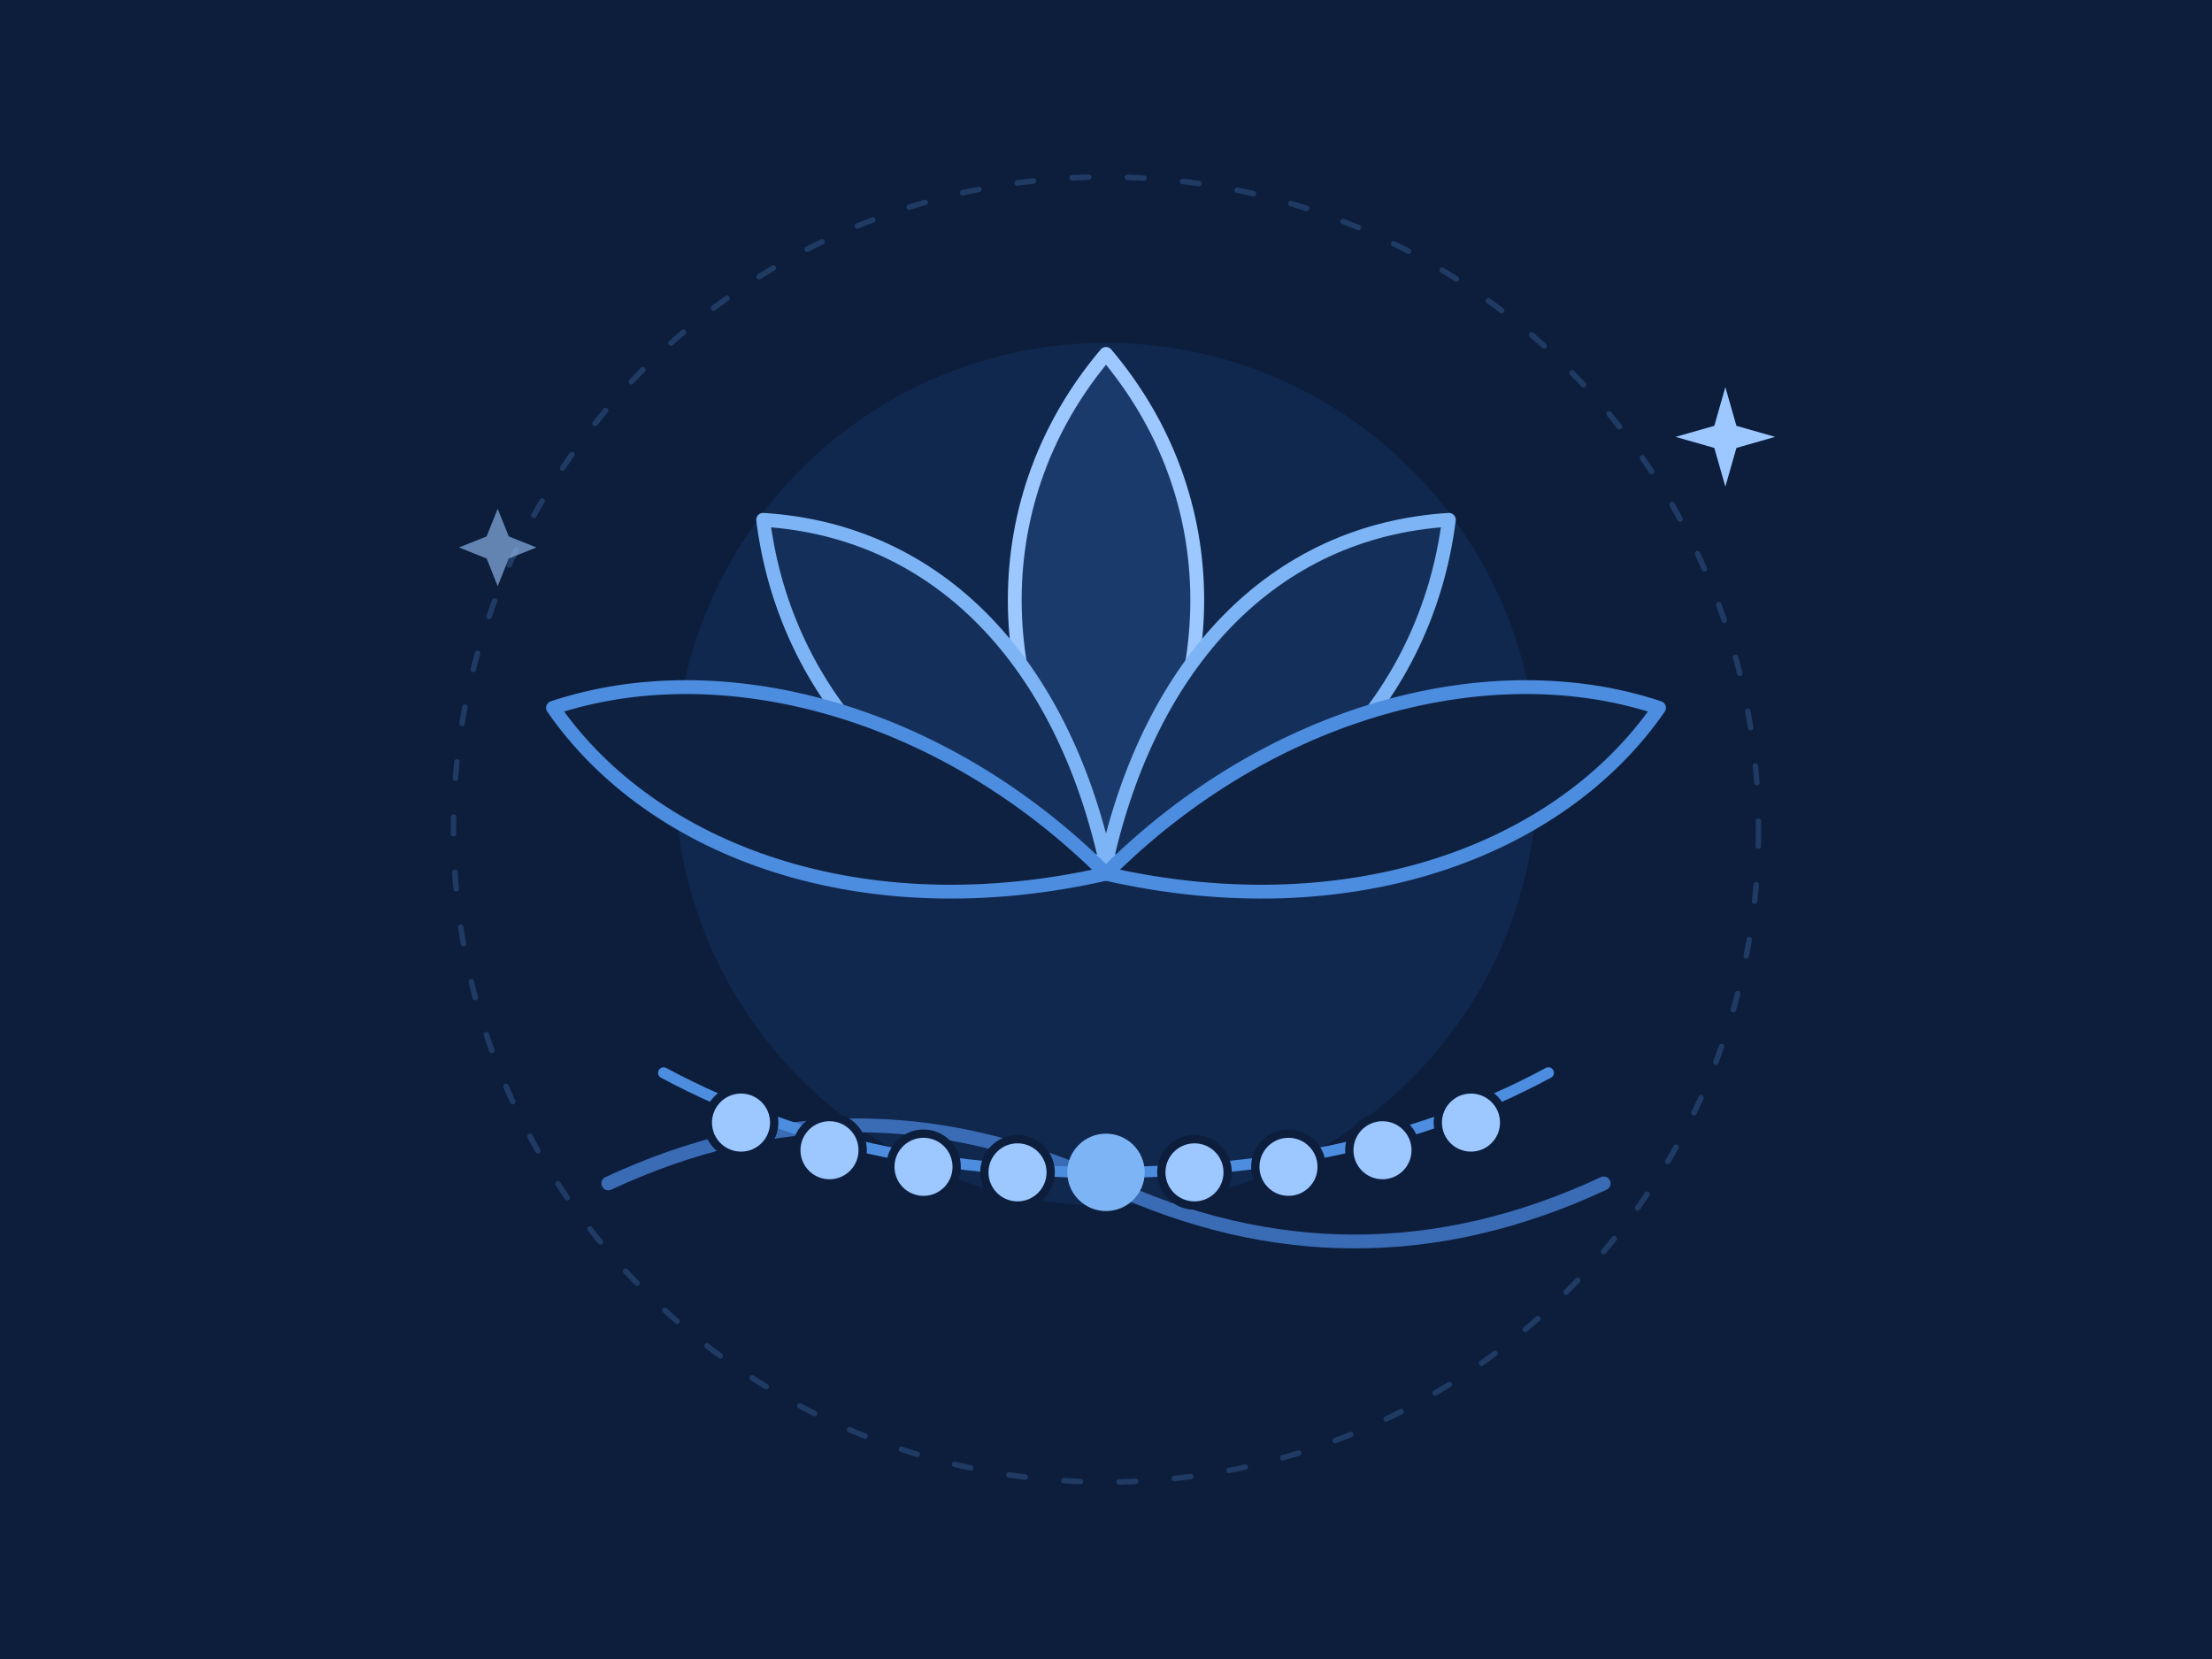
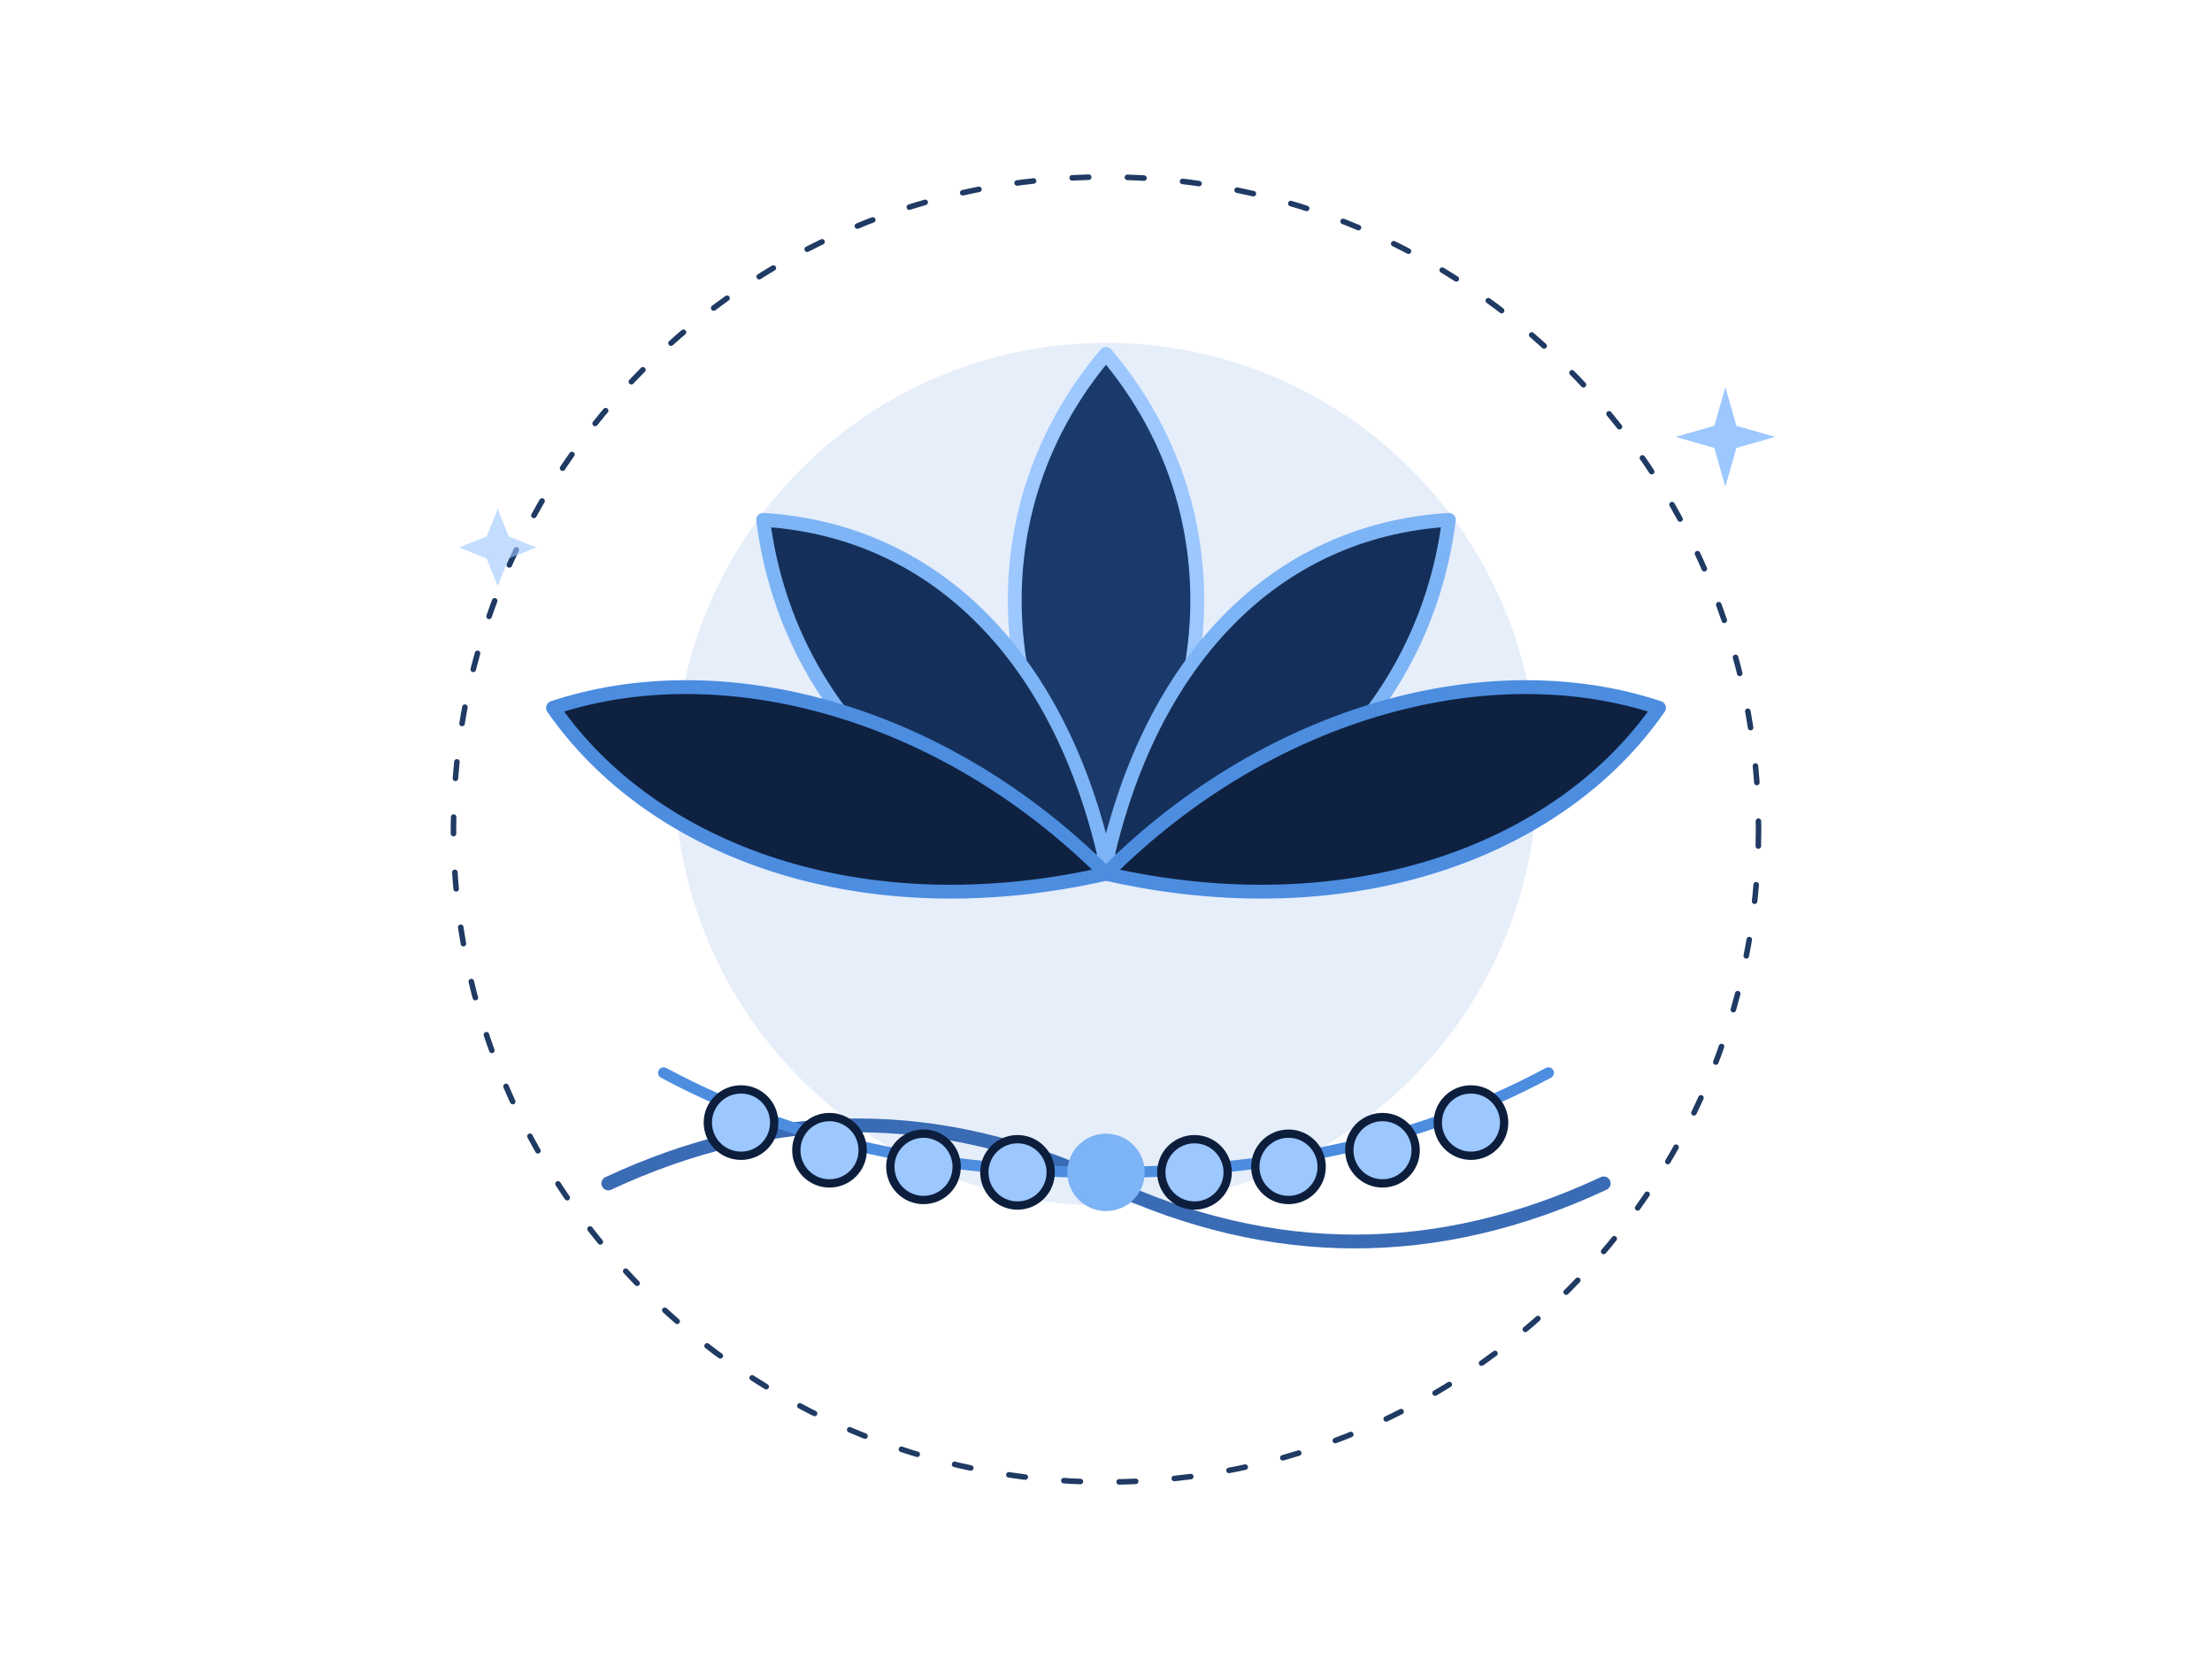
<svg xmlns="http://www.w3.org/2000/svg" viewBox="0 0 400 300" fill="none" stroke-linecap="round" stroke-linejoin="round">
-   <rect width="400" height="300" fill="#0C1E3C" />
  <circle cx="200" cy="150" r="118" stroke="#1F3A63" stroke-dasharray="3 7" />
  <circle cx="200" cy="140" r="78" fill="#2F6FD0" fill-opacity=".12" />
  <g stroke-width="2.5">
    <path d="M200 64c-22 26-22 62 0 92 22-30 22-66 0-92z" fill="#1A3A6B" stroke="#9CC7FF" />
    <path d="M200 156c-34-4-58-30-62-62 32 2 54 26 62 62z" fill="#14305A" stroke="#7DB4F5" />
    <path d="M200 156c34-4 58-30 62-62-32 2-54 26-62 62z" fill="#14305A" stroke="#7DB4F5" />
    <path d="M200 158c-44 10-82-4-100-30 30-10 70 0 100 30z" fill="#0F2140" stroke="#4C8DE0" />
    <path d="M200 158c44 10 82-4 100-30-30-10-70 0-100 30z" fill="#0F2140" stroke="#4C8DE0" />
  </g>
  <path d="M110 214c30-14 60-14 90 0s60 14 90 0" stroke="#3A6BB5" stroke-width="2.5" />
  <path d="M120 194c26 14 54 18 80 18s54-4 80-18" stroke="#4C8DE0" stroke-width="2" />
  <g fill="#9CC7FF" stroke="#0C1E3C" stroke-width="1.5">
    <circle cx="134" cy="203" r="6" />
    <circle cx="150" cy="208" r="6" />
    <circle cx="167" cy="211" r="6" />
    <circle cx="184" cy="212" r="6" />
    <circle cx="216" cy="212" r="6" />
    <circle cx="233" cy="211" r="6" />
    <circle cx="250" cy="208" r="6" />
    <circle cx="266" cy="203" r="6" />
  </g>
  <circle cx="200" cy="212" r="7" fill="#7DB4F5" />
  <path d="M312 70l2 7 7 2-7 2-2 7-2-7-7-2 7-2z" fill="#9CC7FF" />
  <path d="M90 92l2 5 5 2-5 2-2 5-2-5-5-2 5-2z" fill="#9CC7FF" opacity=".6" />
</svg>
